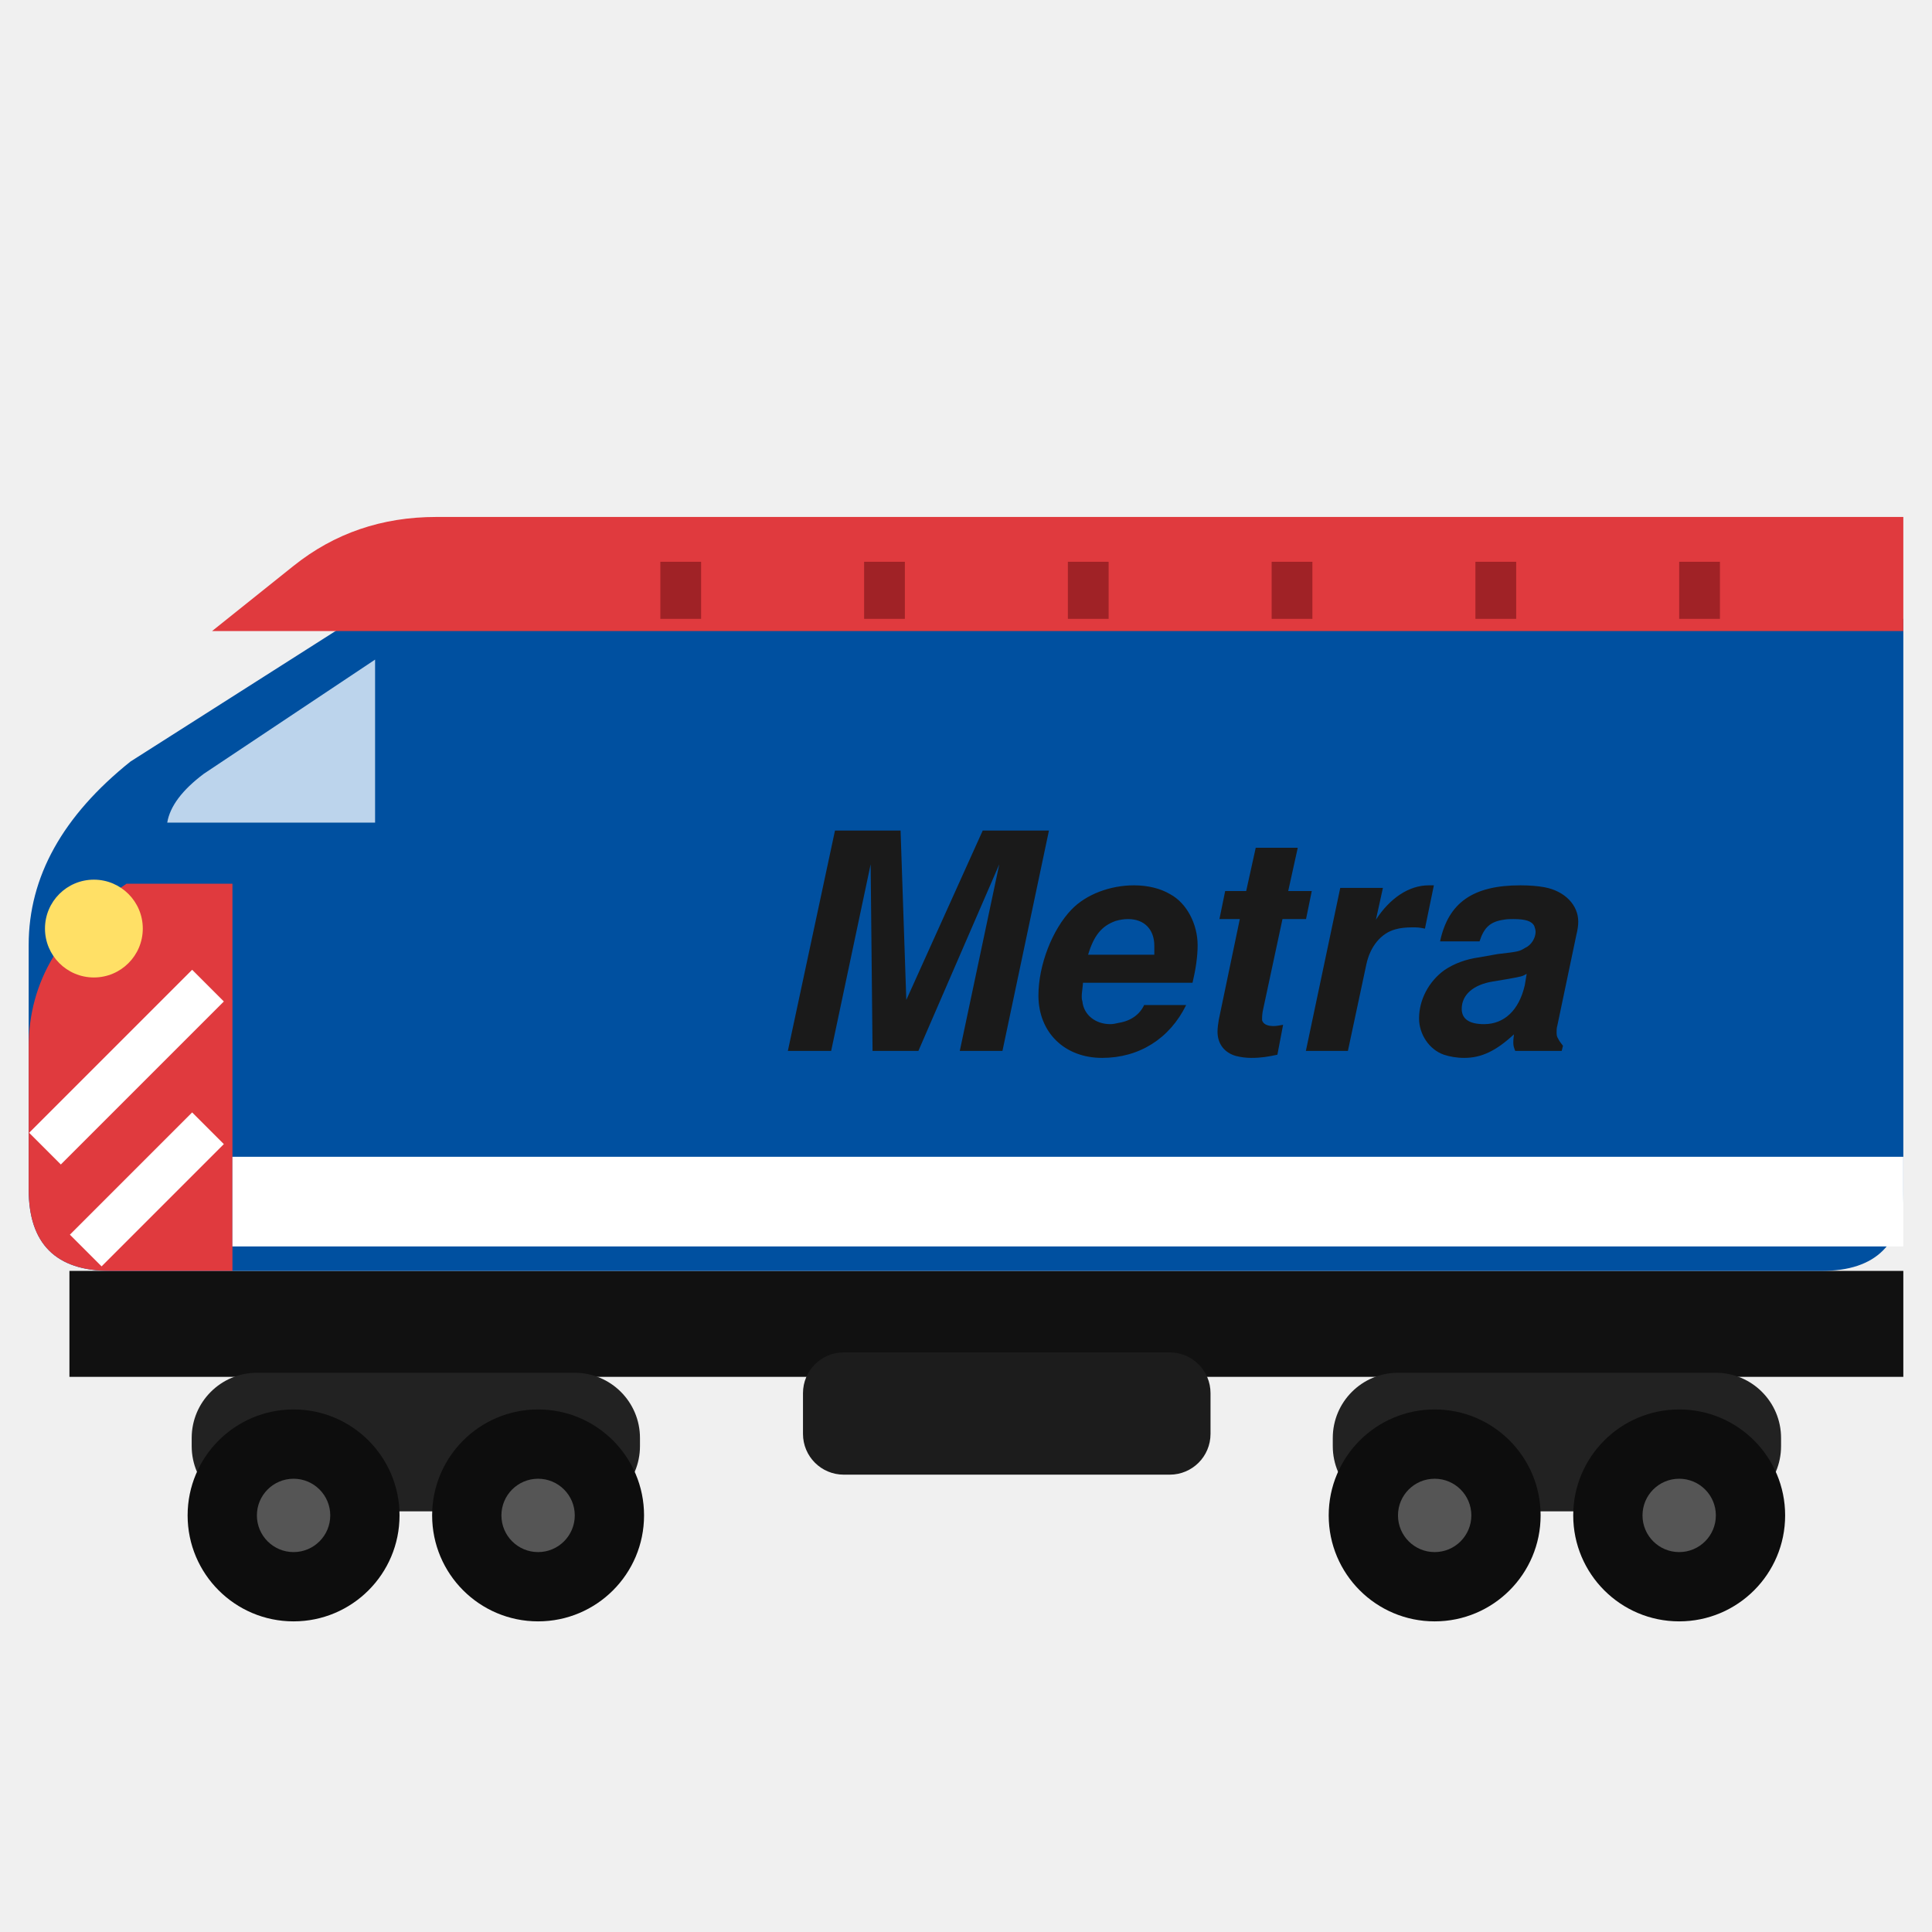
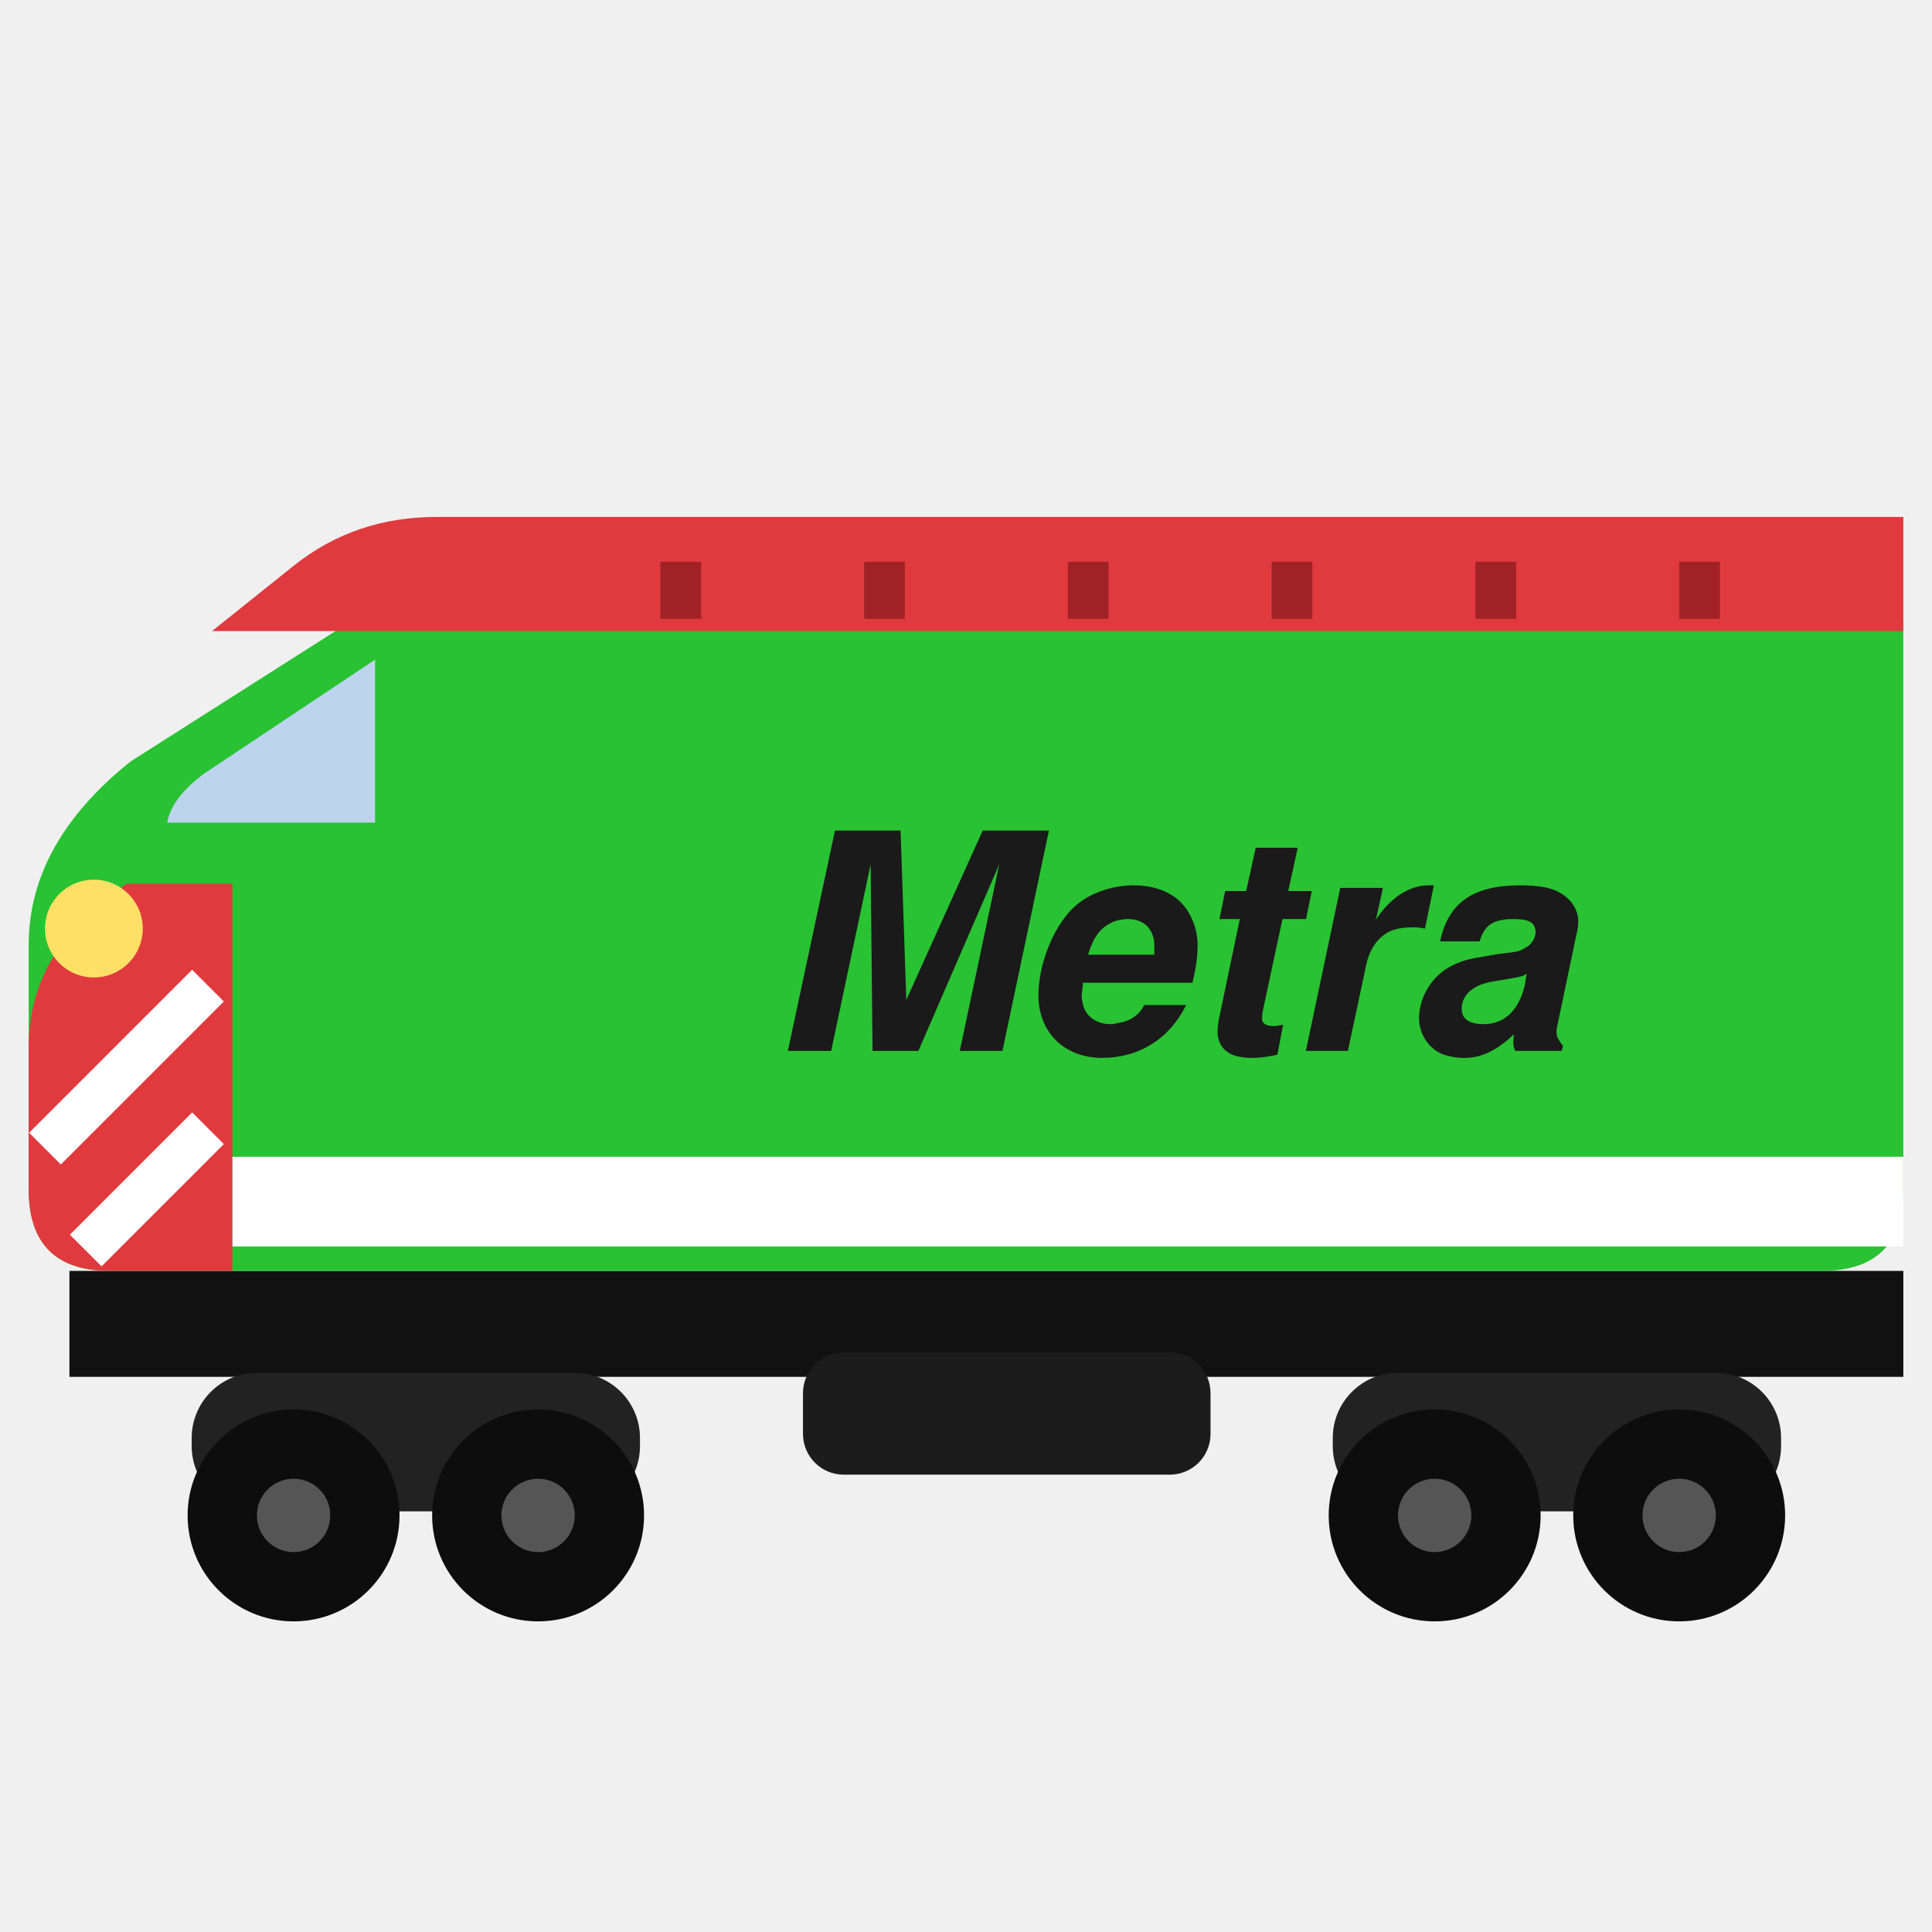
<svg xmlns="http://www.w3.org/2000/svg" viewBox="0 0 64 64">
  <g transform="translate(32,34) scale(1.35) translate(-32,-34)">
    <g transform="translate(64,0) scale(-1,1)">
      <g>
        <rect x="9" y="40" width="45" height="2.6" fill="#111111" />
        <rect x="26" y="42" width="10" height="3" rx="1" fill="#1c1c1c" />
        <rect x="12" y="42.5" width="11" height="3.4" rx="1.6" fill="#222222" />
        <rect x="40" y="42.5" width="11" height="3.4" rx="1.6" fill="#222222" />
        <g fill="#0d0d0d">
          <circle cx="14.5" cy="46" r="2.6" />
          <circle cx="20.5" cy="46" r="2.6" />
          <circle cx="42.5" cy="46" r="2.6" />
          <circle cx="48.5" cy="46" r="2.6" />
        </g>
        <g fill="#555555">
          <circle cx="14.5" cy="46" r=".9" />
          <circle cx="20.5" cy="46" r=".9" />
          <circle cx="42.5" cy="46" r=".9" />
          <circle cx="48.5" cy="46" r=".9" />
        </g>
-         <path d="M9 24 h38 l5.5 3.5 q2.5 2 2.5 4.5 v6 q0 2 -2 2 h-42 q-2 0 -2 -2 z" fill="#0050a0" />
+         <path d="M9 24 h38 l5.5 3.5 q2.5 2 2.5 4.5 v6 q0 2 -2 2 h-42 q-2 0 -2 -2 z" fill="#29C233" />
        <path d="M9 21.5 h36 q2 0 3.5 1.2 l2 1.6 -41.5 0 z" fill="#e03a3e" />
        <g stroke="#a02226" stroke-width="1">
          <line x1="14" y1="22.6" x2="14" y2="24" />
          <line x1="19" y1="22.6" x2="19" y2="24" />
          <line x1="24" y1="22.6" x2="24" y2="24" />
          <line x1="29" y1="22.6" x2="29" y2="24" />
          <line x1="34" y1="22.6" x2="34" y2="24" />
          <line x1="39" y1="22.6" x2="39" y2="24" />
        </g>
        <path d="M46.5 25 l4.2 2.8 q.8 .6 .9 1.2 l-5.1 0 z" fill="#bcd4ec" />
        <path d="M52.6 30.5 q2.4 1.6 2.4 4v3.5 q0 2 -2 2 h-3 v-9.5 z" fill="#e03a3e" />
        <g stroke="#ffffff" stroke-width="1.1">
          <line x1="50.6" y1="33" x2="54.6" y2="37" />
          <line x1="50.6" y1="36.5" x2="53.6" y2="39.5" />
        </g>
        <rect x="9" y="37.2" width="41" height="2.2" fill="#ffffff" />
        <text x="27" y="34.6" font-family="Helvetica, Arial, sans-serif" font-size="7.4" font-weight="bold" font-style="italic" fill="#1a1a1a" text-anchor="middle" transform="translate(54,0) scale(-1,1)">Metra</text>
        <circle cx="53.4" cy="31.6" r="1.2" fill="#ffe066" />
      </g>
    </g>
  </g>
</svg>
